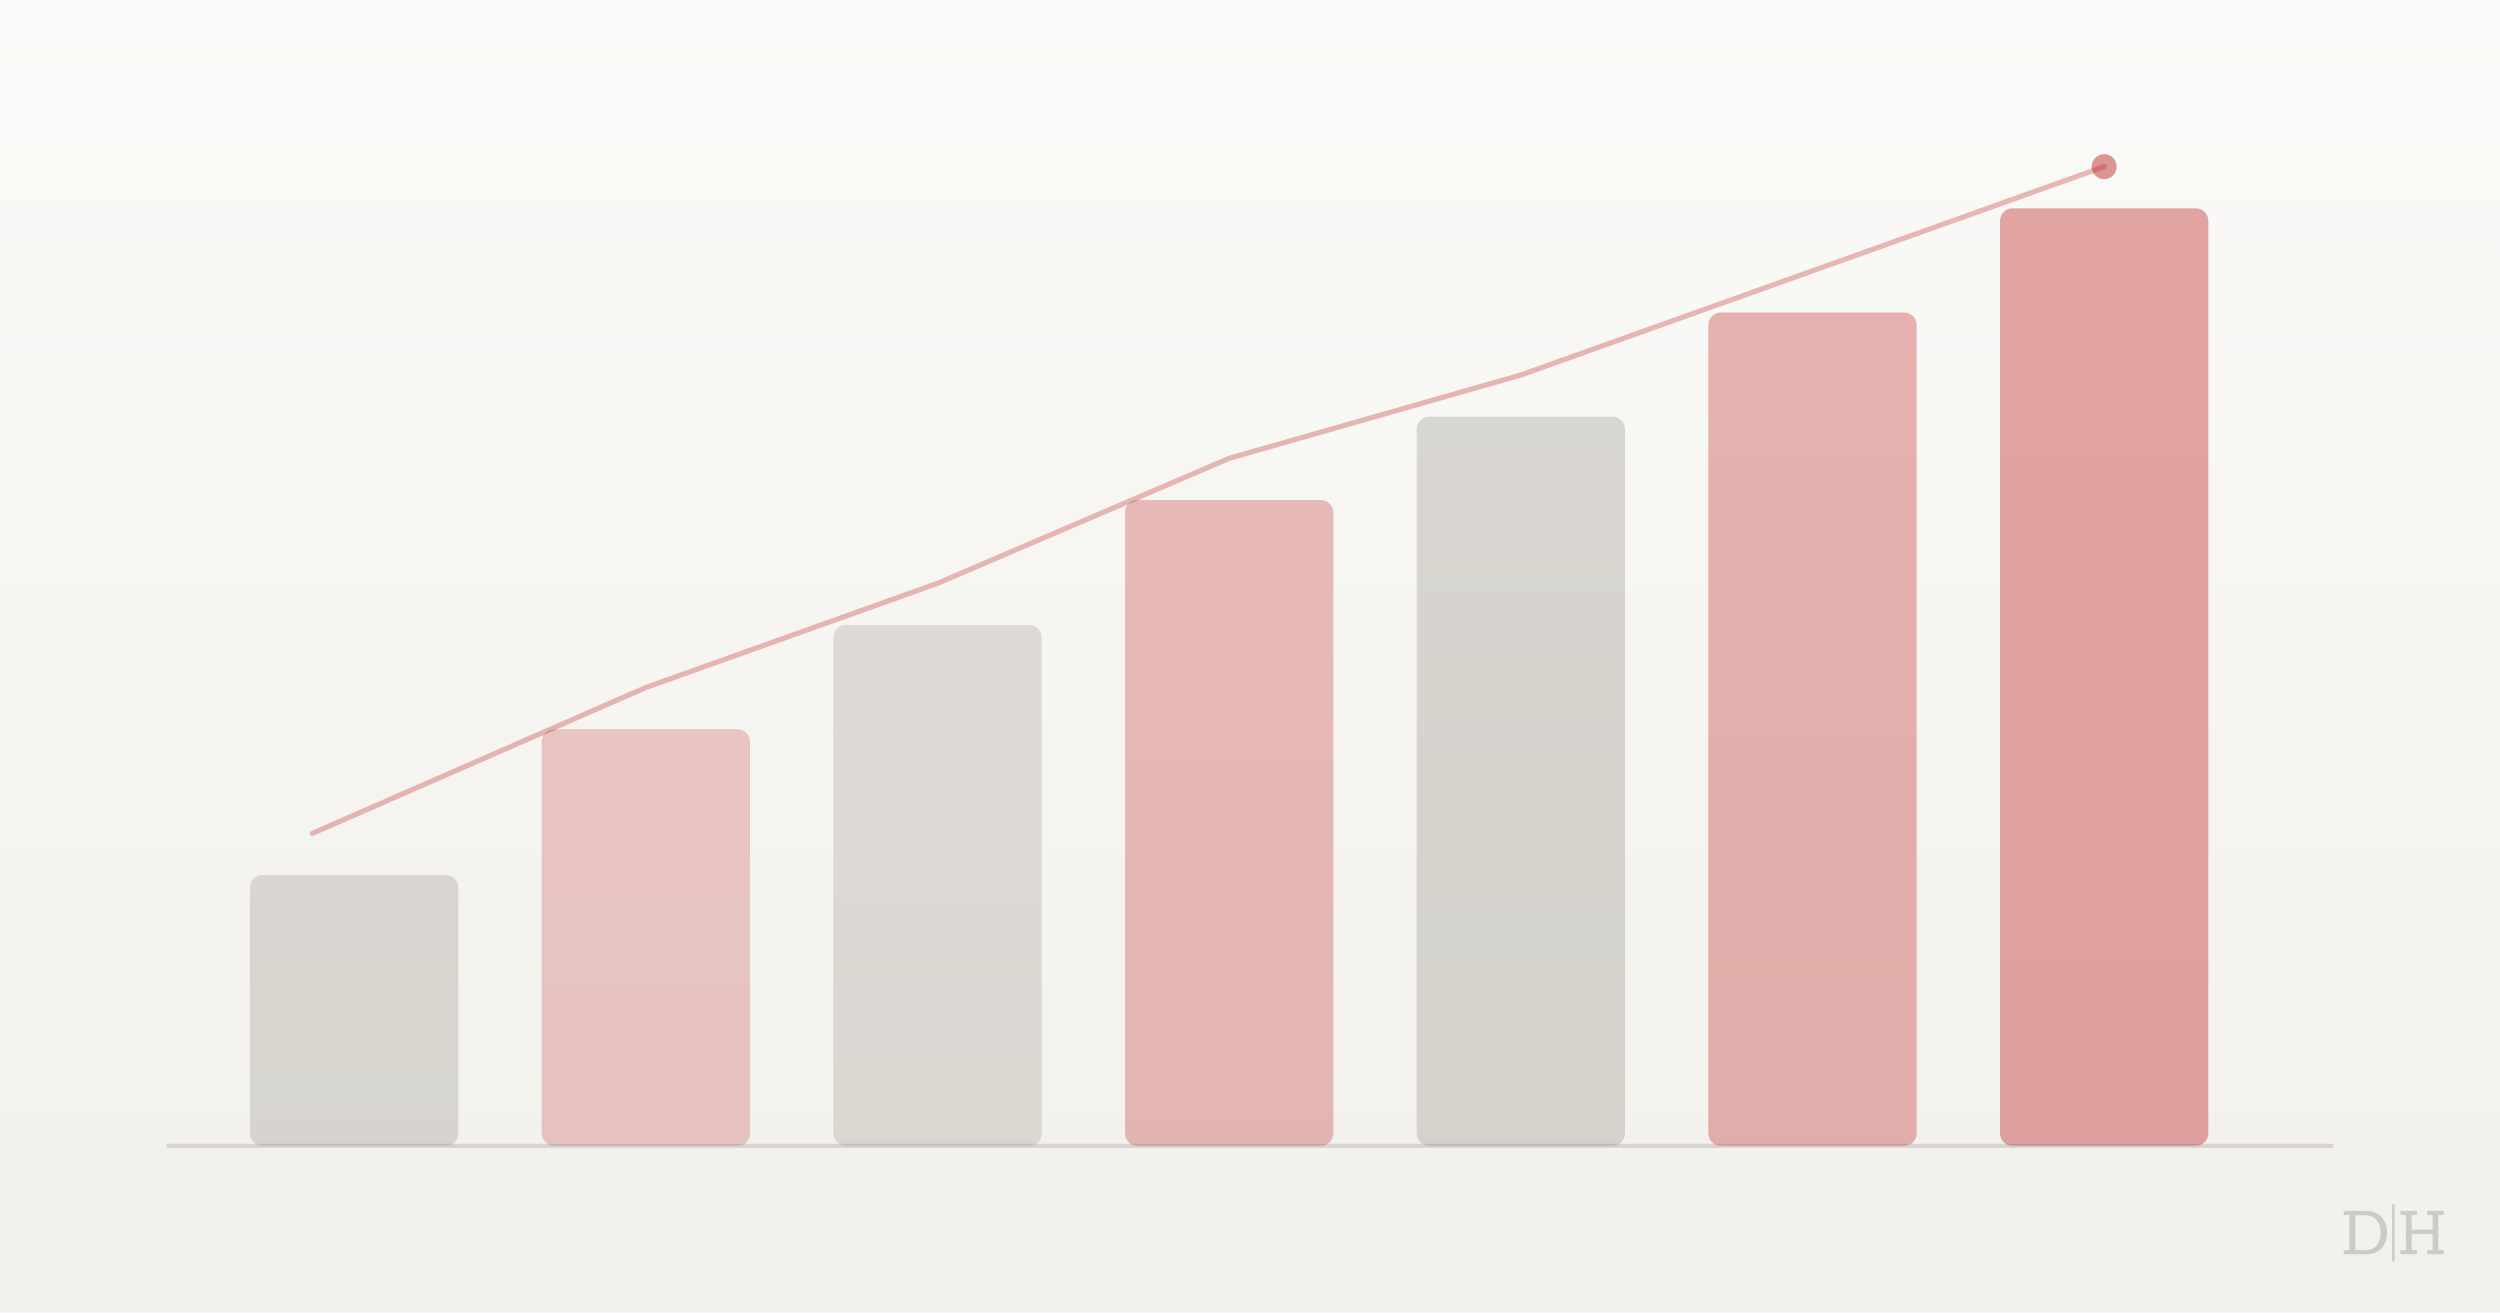
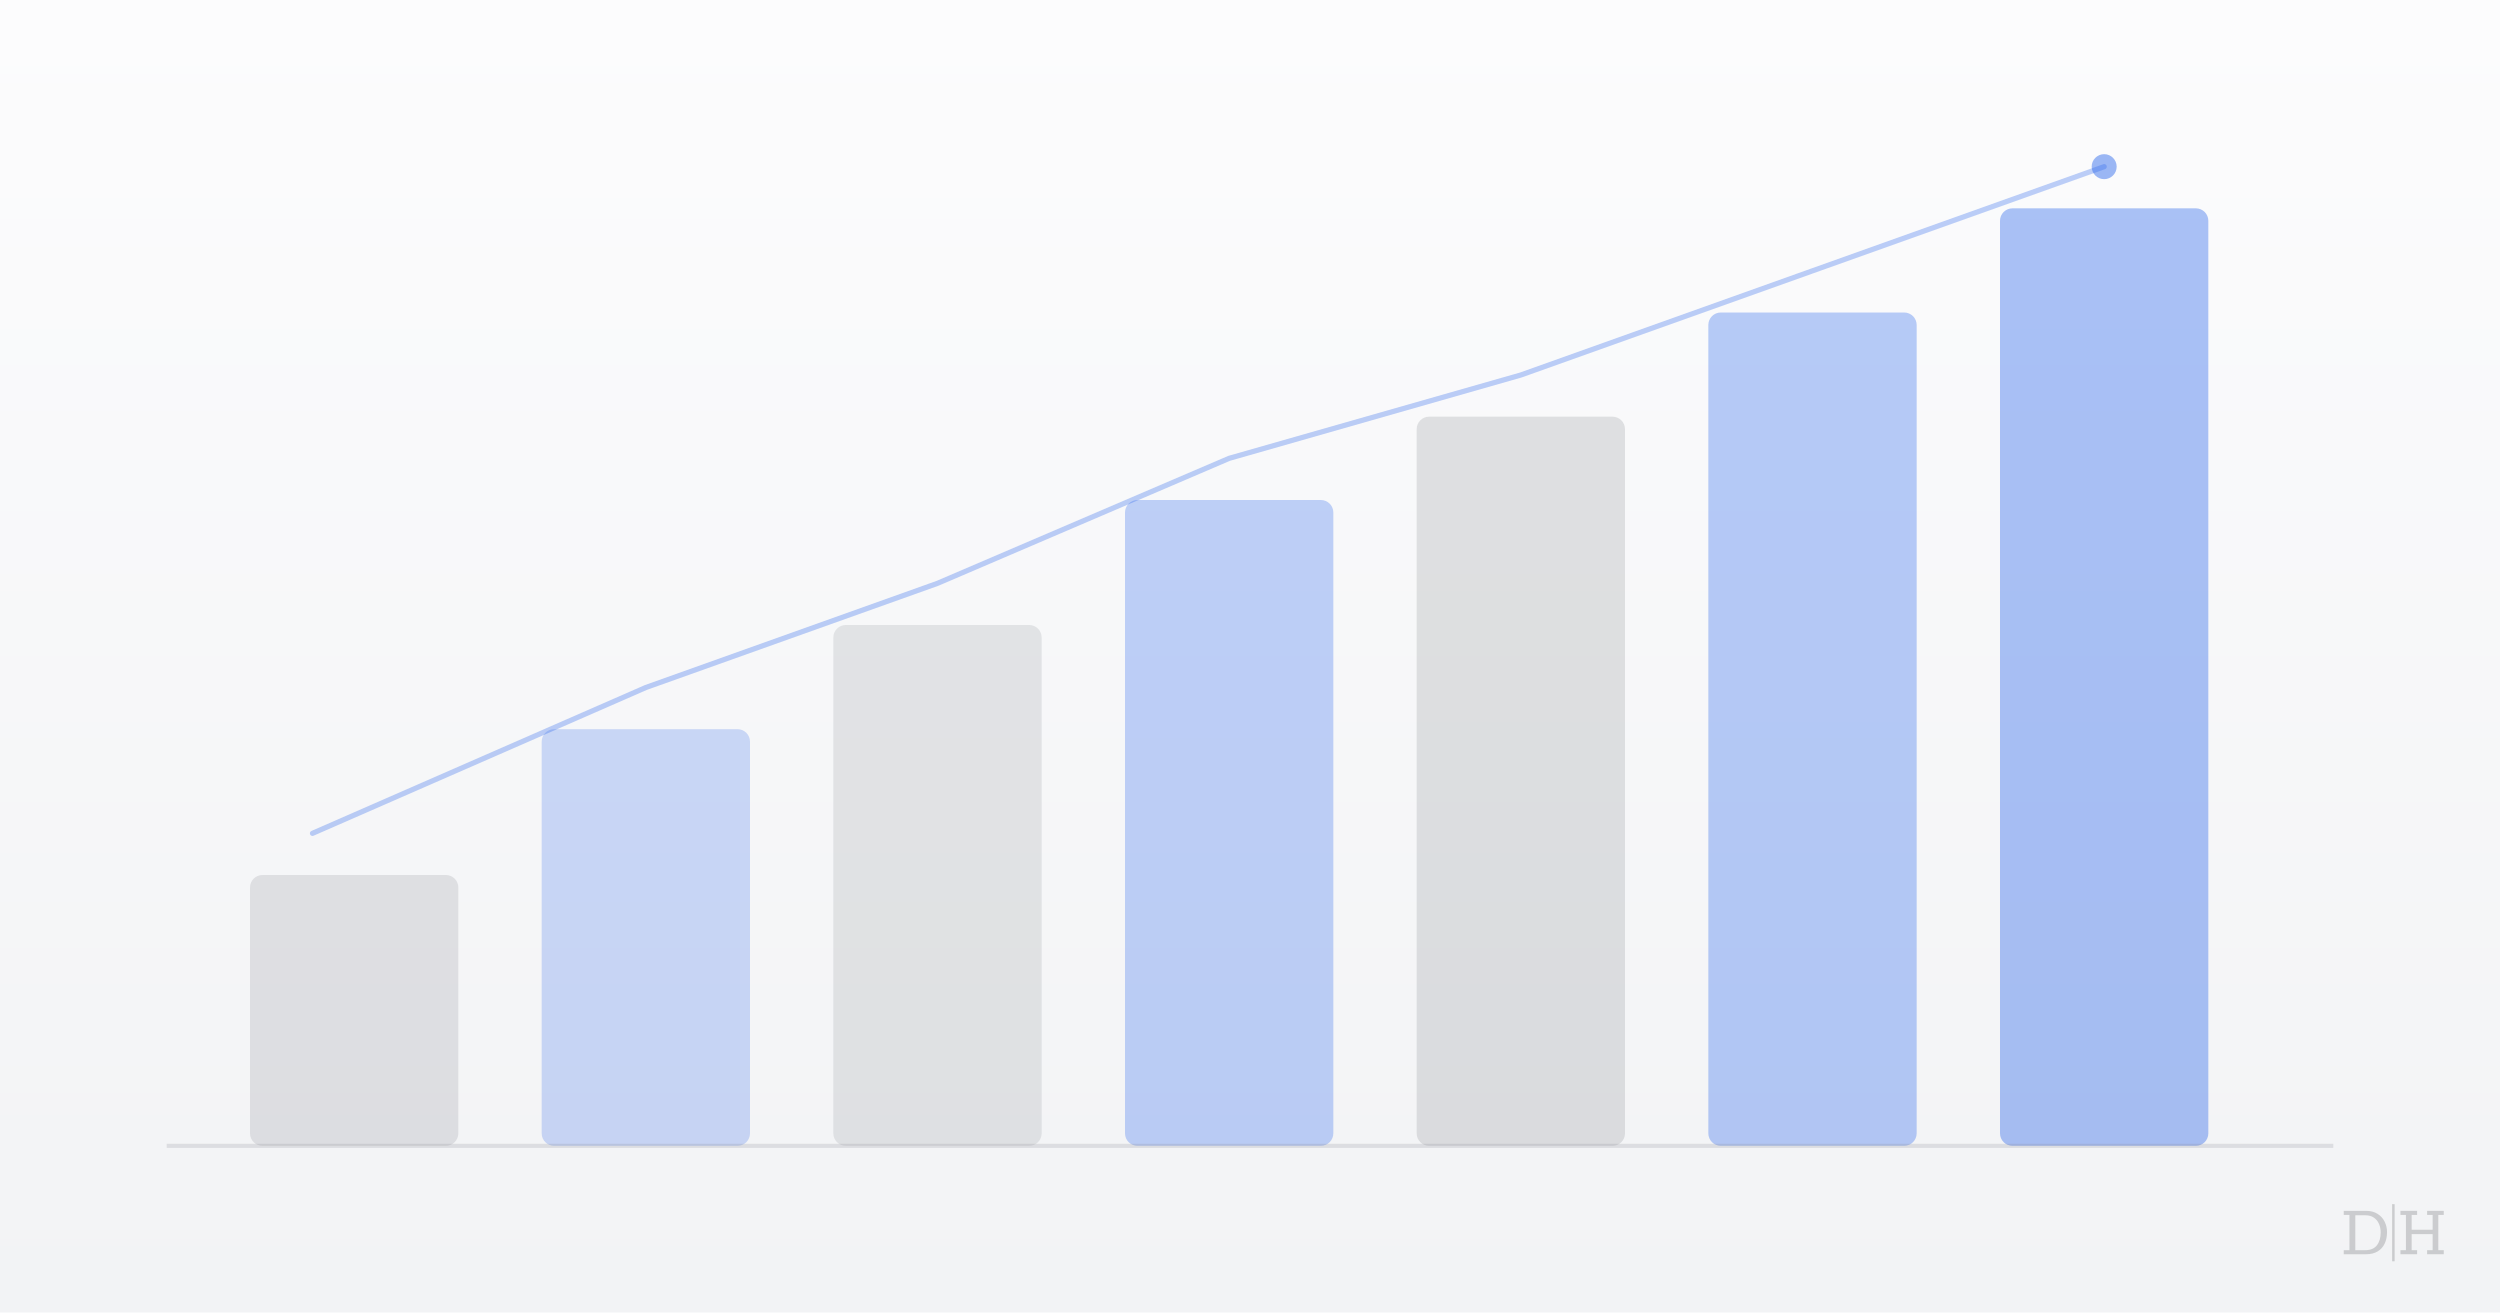
<svg xmlns="http://www.w3.org/2000/svg" viewBox="0 0 1200 630" fill="none">
  <defs>
    <linearGradient id="bg" x1="0" y1="0" x2="0" y2="1">
-       <stop offset="0%" stop-color="#FAFAF8" />
-       <stop offset="100%" stop-color="#F2F0EB" />
+       <stop offset="0%" stop-color="#FCFCFD" />
+       <stop offset="100%" stop-color="#F2F3F5" />
    </linearGradient>
  </defs>
  <rect width="1200" height="630" fill="url(#bg)" />
-   <rect x="120" y="420" width="100" height="130" rx="6" fill="#6B6355" fill-opacity="0.20" />
-   <rect x="260" y="350" width="100" height="200" rx="6" fill="#B91C1C" fill-opacity="0.22" />
-   <rect x="400" y="300" width="100" height="250" rx="6" fill="#6B6355" fill-opacity="0.18" />
-   <rect x="540" y="240" width="100" height="310" rx="6" fill="#B91C1C" fill-opacity="0.28" />
-   <rect x="680" y="200" width="100" height="350" rx="6" fill="#6B6355" fill-opacity="0.22" />
-   <rect x="820" y="150" width="100" height="400" rx="6" fill="#B91C1C" fill-opacity="0.32" />
-   <rect x="960" y="100" width="100" height="450" rx="6" fill="#B91C1C" fill-opacity="0.38" />
-   <line x1="80" y1="550" x2="1120" y2="550" stroke="#6B6355" stroke-opacity="0.20" stroke-width="2" />
-   <path d="M150,400 L310,330 L450,280 L590,220 L730,180 L870,130 L1010,80" stroke="#B91C1C" stroke-opacity="0.30" stroke-width="2.5" fill="none" stroke-linecap="round" />
-   <circle cx="1010" cy="80" r="6" fill="#B91C1C" fill-opacity="0.45" />
-   <g transform="translate(1125,578) scale(0.6)" opacity="0.18" fill="#1A1A1A">
+   <rect x="120" y="420" width="100" height="130" rx="6" fill="#82868C" fill-opacity="0.20" />
+   <rect x="260" y="350" width="100" height="200" rx="6" fill="#2563EB" fill-opacity="0.22" />
+   <rect x="400" y="300" width="100" height="250" rx="6" fill="#82868C" fill-opacity="0.18" />
+   <rect x="540" y="240" width="100" height="310" rx="6" fill="#2563EB" fill-opacity="0.28" />
+   <rect x="680" y="200" width="100" height="350" rx="6" fill="#82868C" fill-opacity="0.22" />
+   <rect x="820" y="150" width="100" height="400" rx="6" fill="#2563EB" fill-opacity="0.32" />
+   <rect x="960" y="100" width="100" height="450" rx="6" fill="#2563EB" fill-opacity="0.38" />
+   <line x1="80" y1="550" x2="1120" y2="550" stroke="#82868C" stroke-opacity="0.20" stroke-width="2" />
+   <path d="M150,400 L310,330 L450,280 L590,220 L730,180 L870,130 L1010,80" stroke="#2563EB" stroke-opacity="0.30" stroke-width="2.5" fill="none" stroke-linecap="round" />
+   <circle cx="1010" cy="80" r="6" fill="#2563EB" fill-opacity="0.45" />
+   <g transform="translate(1125,578) scale(0.6)" opacity="0.18" fill="#17181A">
    <path d="M0,36.8 L4.54,36.8 L4.54,8.61 L0,8.61 L0,5.34 L17.81,5.34 C21.42,5.34 24.49,6.14 27.03,7.75 C29.57,9.35 31.47,11.46 32.74,14.07 C34,16.68 34.63,19.44 34.63,22.36 C34.63,25.82 34,28.88 32.74,31.55 C31.47,34.23 29.59,36.31 27.09,37.81 C24.59,39.31 21.51,40.06 17.87,40.06 L0,40.06 L0,36.8Z M17.29,36.8 C21.42,36.8 24.49,35.5 26.52,32.89 C28.54,30.29 29.55,26.87 29.55,22.64 C29.55,20.2 29.11,17.94 28.22,15.86 C27.34,13.79 25.99,12.11 24.17,10.83 C22.36,9.54 20.13,8.9 17.47,8.9 L9.25,8.9 L9.25,36.8 L17.29,36.8Z" />
    <polygon points="45.37 40.06 45.37 36.8 49.74 36.8 49.74 8.61 45.37 8.61 45.37 5.34 58.69 5.34 58.69 8.61 54.32 8.61 54.32 20.45 71.11 20.45 71.11 8.61 66.69 8.61 66.69 5.34 80 5.34 80 8.61 75.64 8.61 75.64 36.8 80 36.8 80 40.06 66.69 40.06 66.69 36.8 71.11 36.8 71.11 23.97 54.32 23.97 54.32 36.8 58.69 36.8 58.69 40.06" />
    <polygon points="38.7 0 40.7 0 40.7 45.7 38.7 45.7" />
  </g>
</svg>
